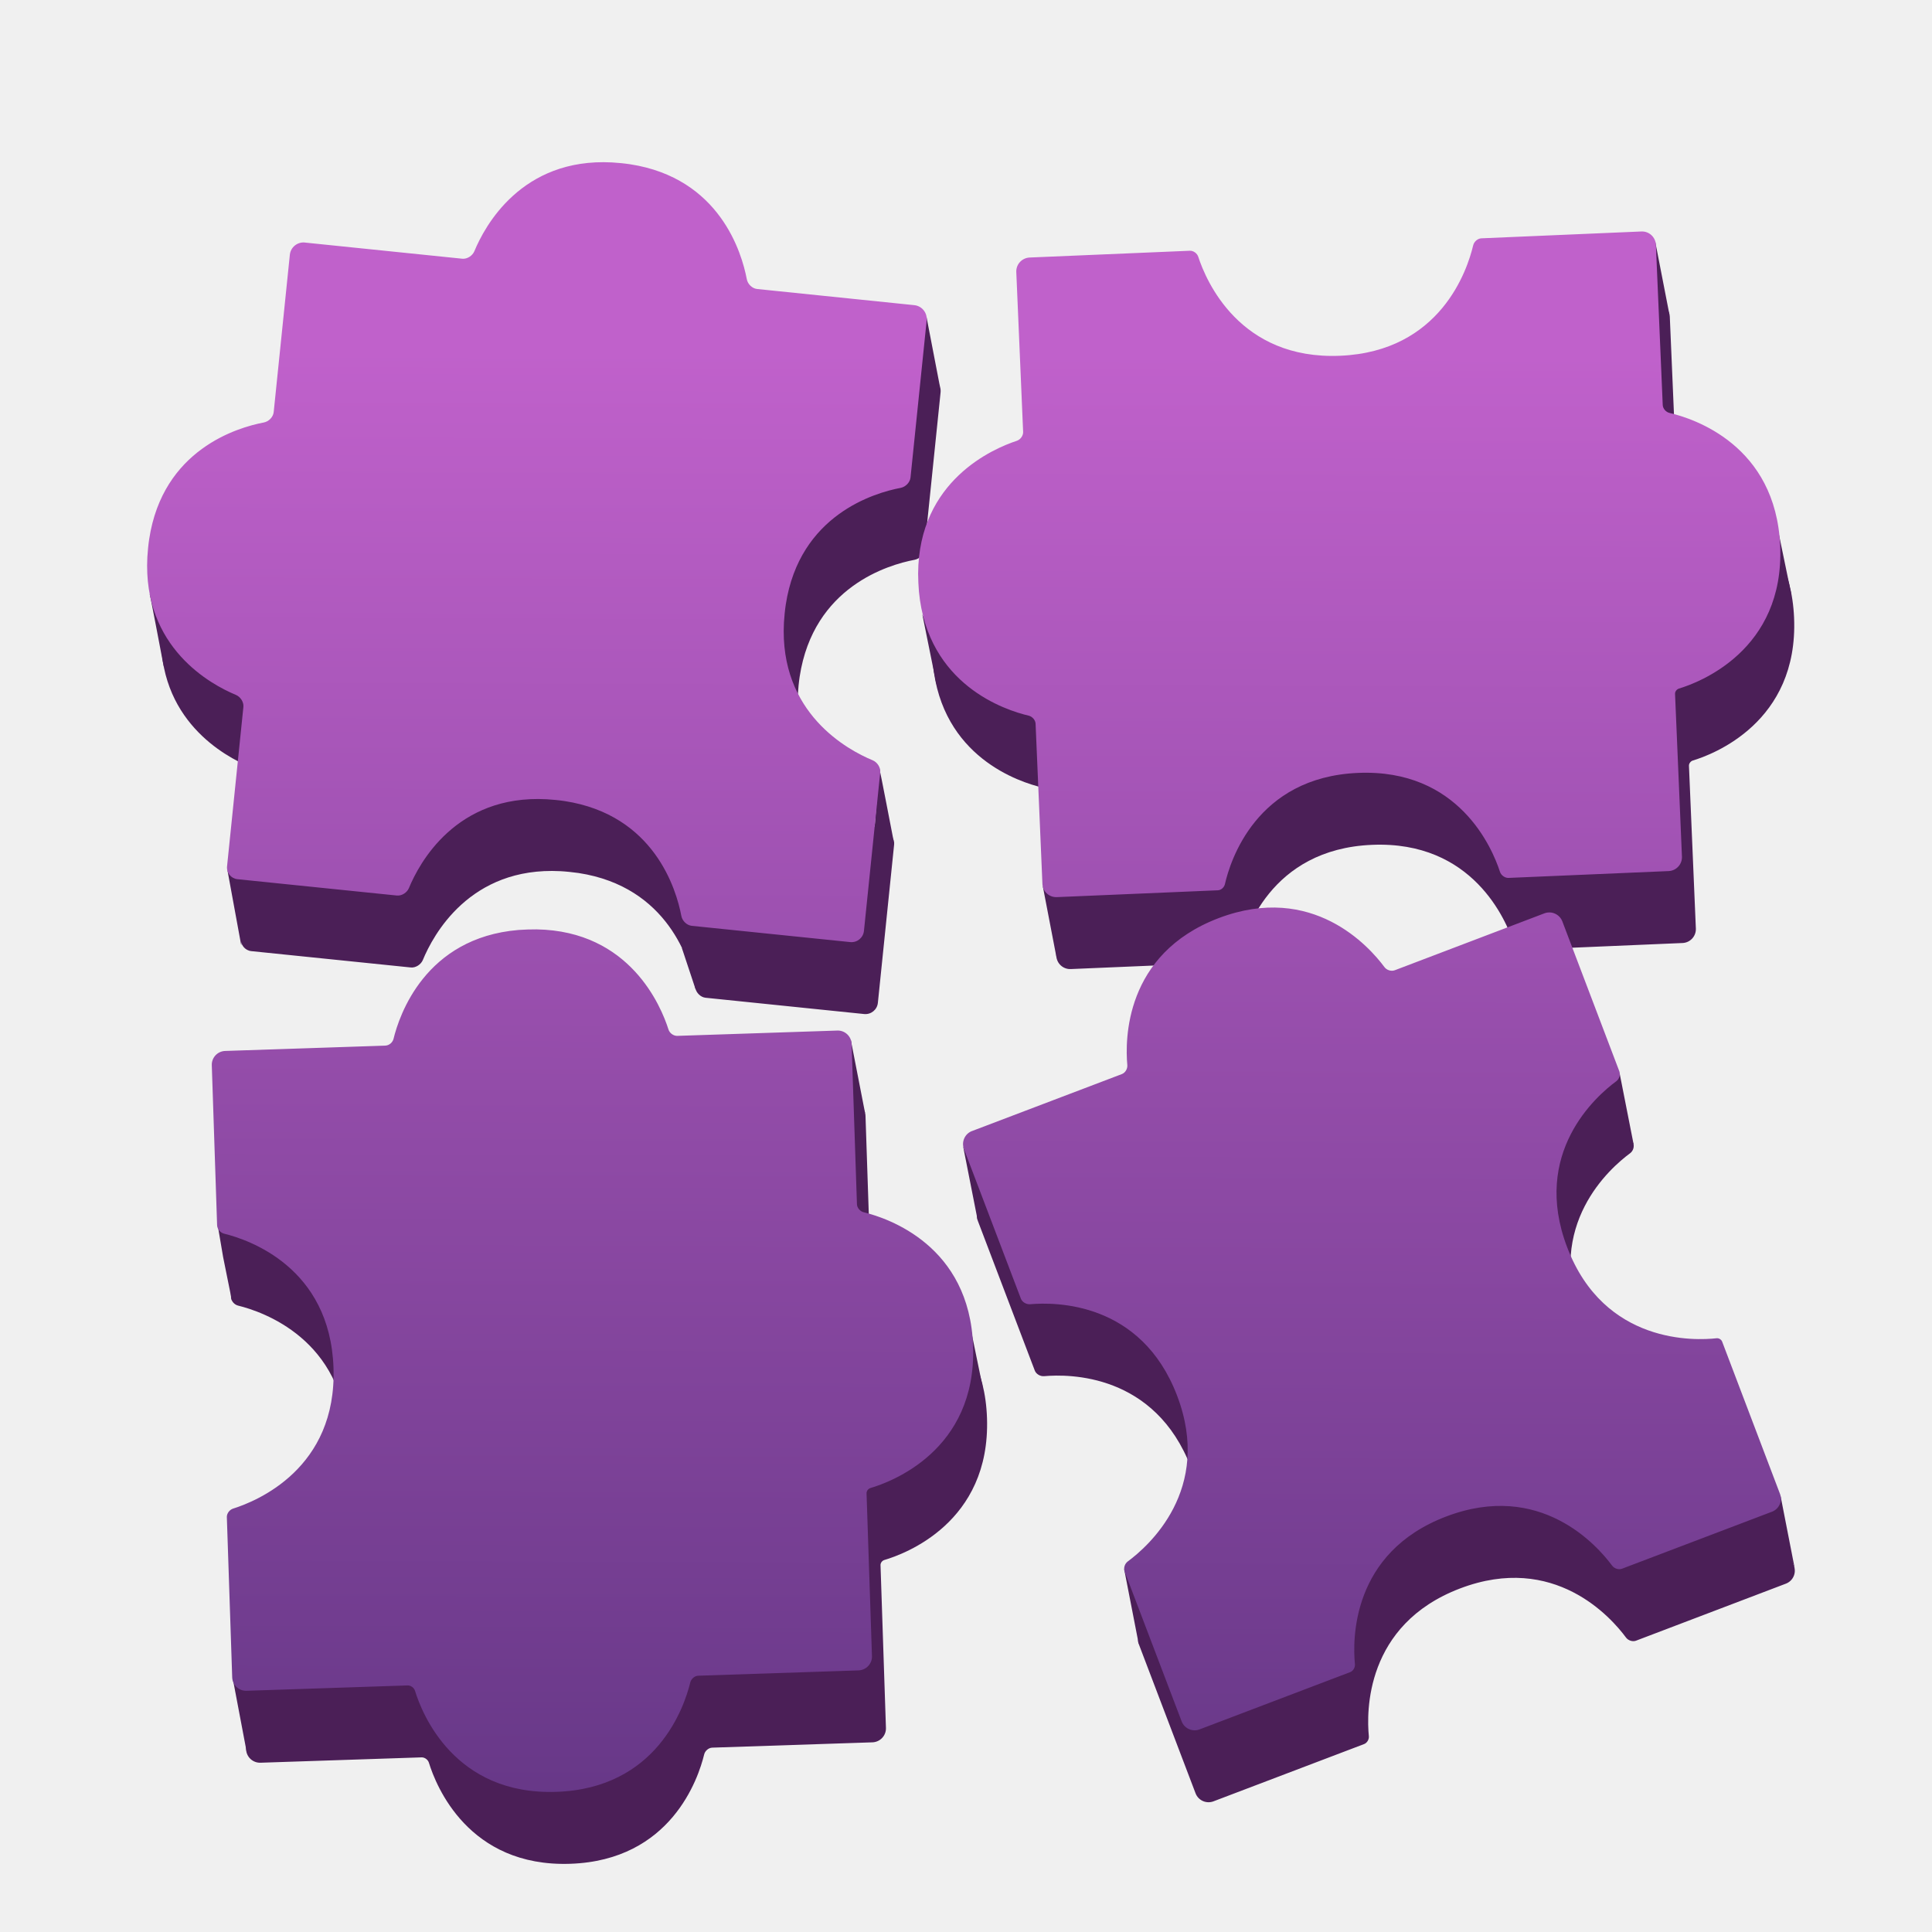
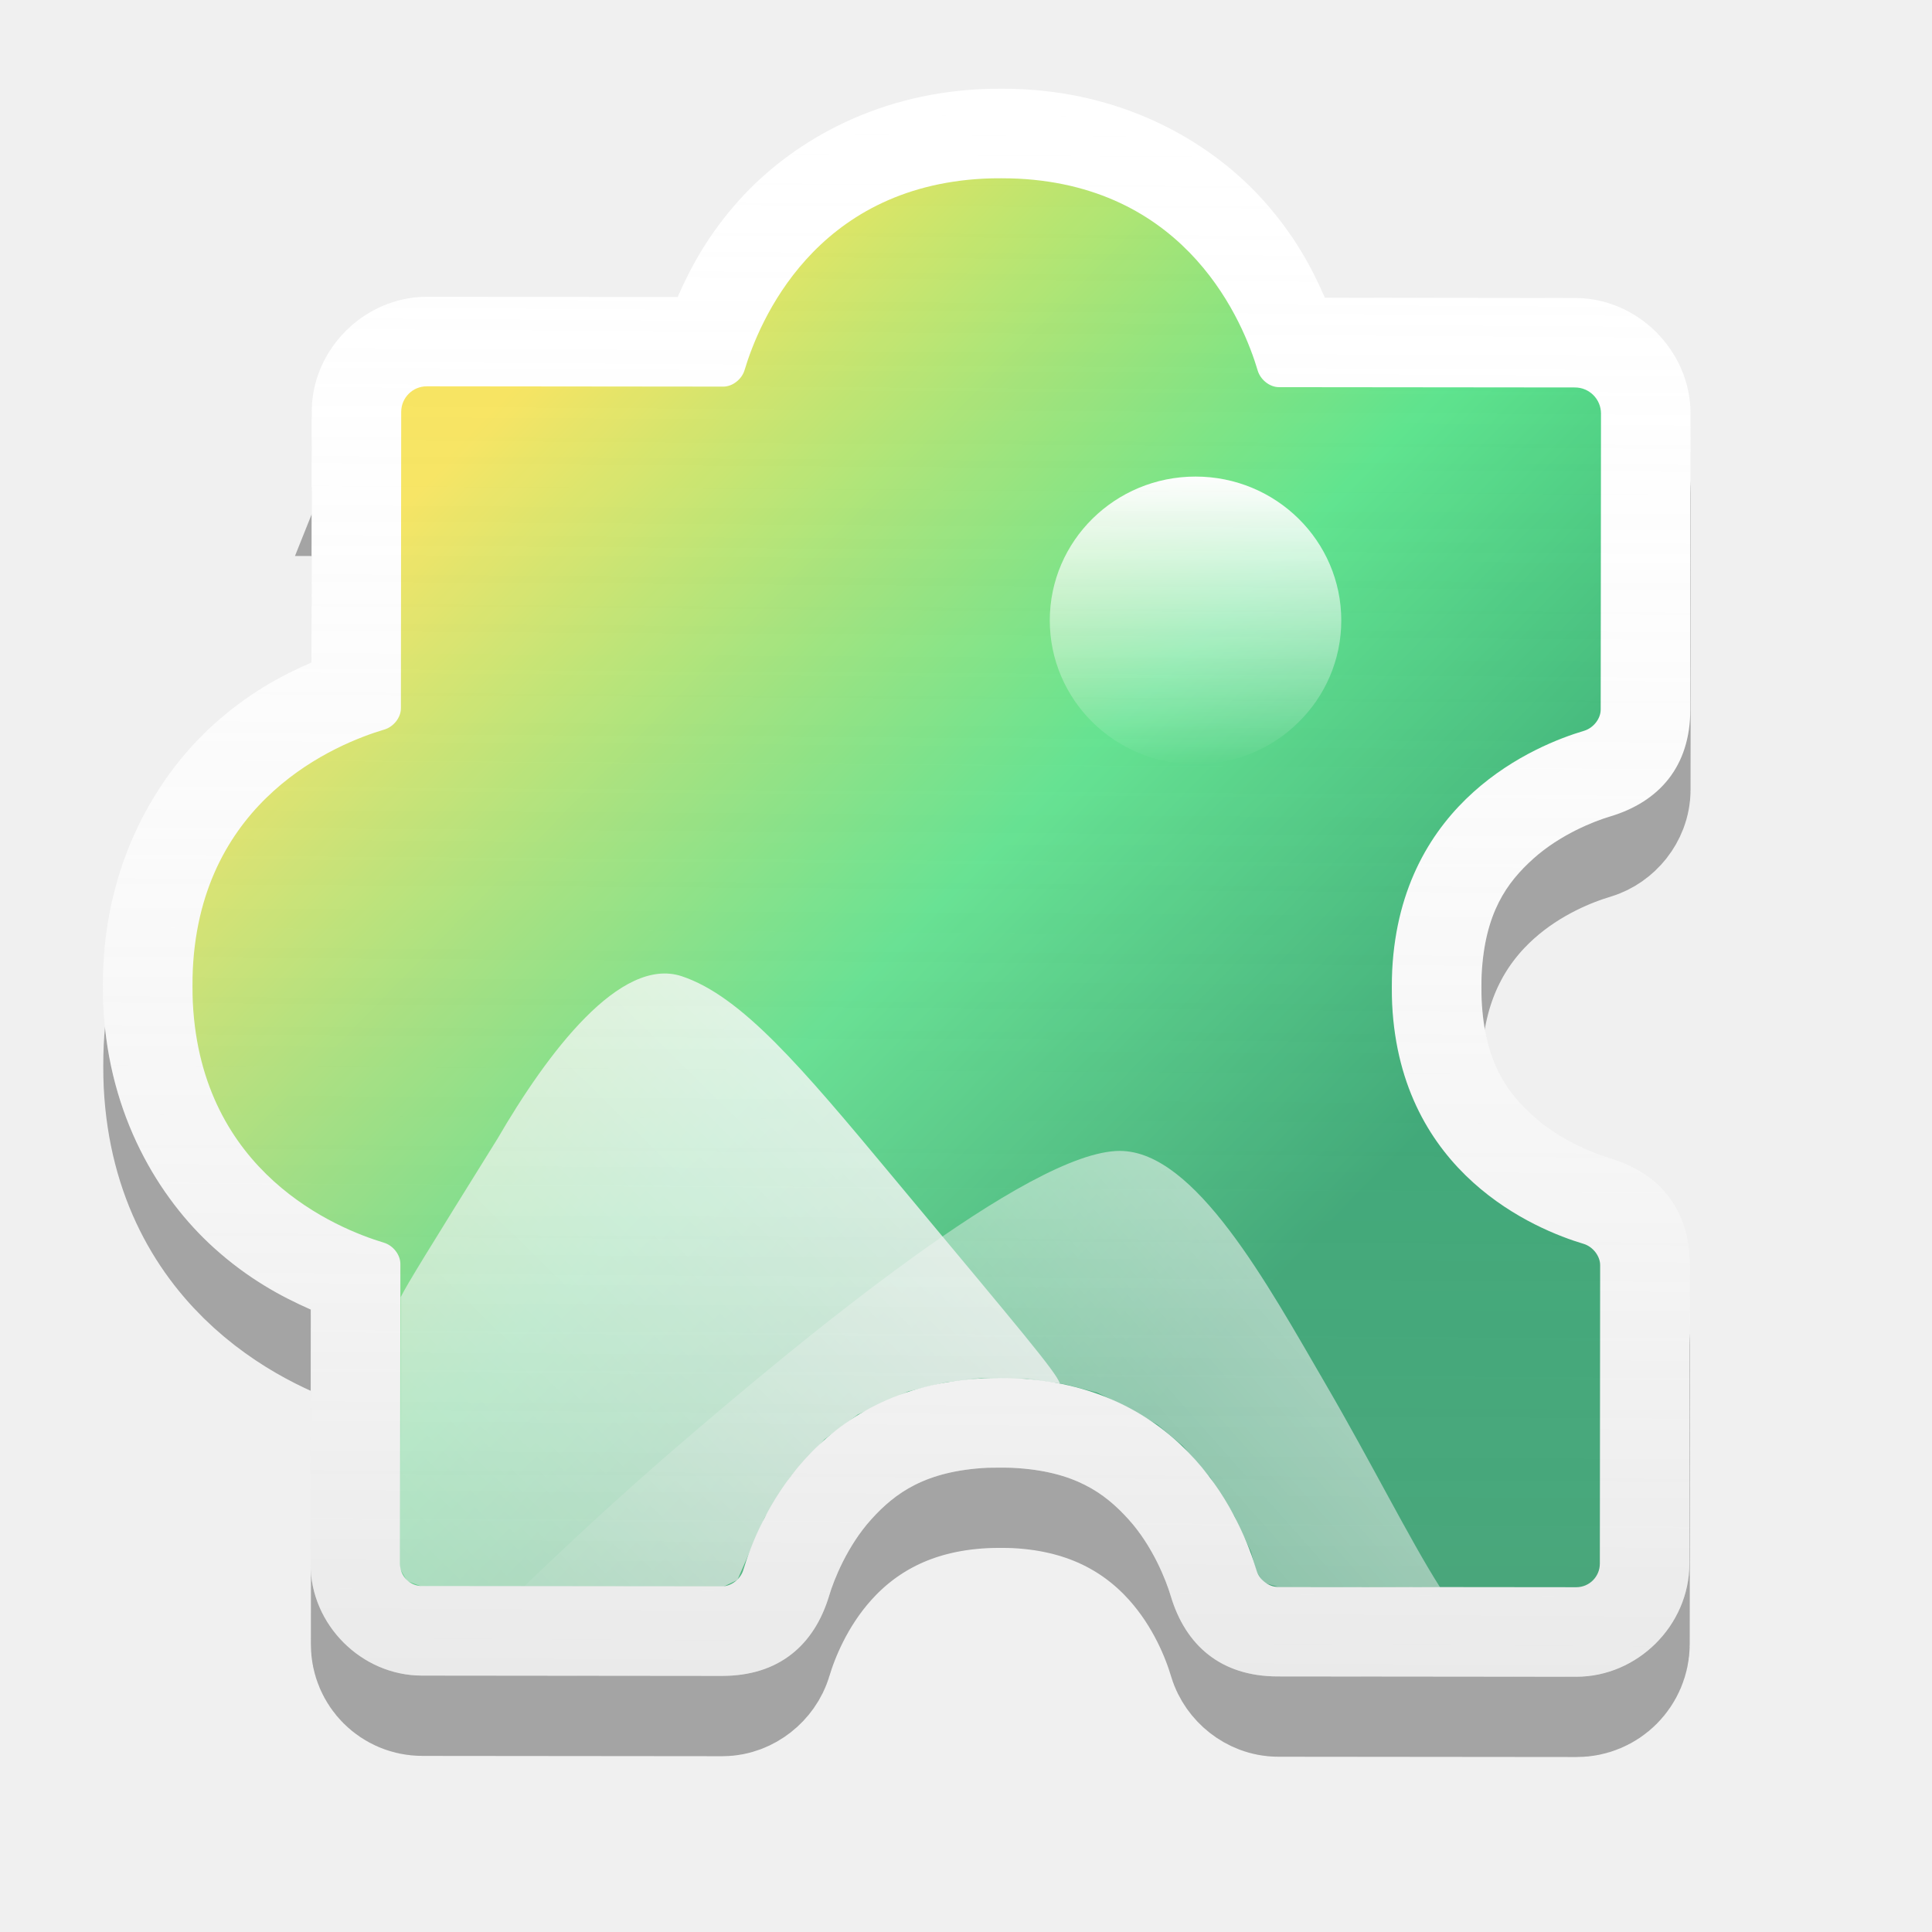
- <svg xmlns="http://www.w3.org/2000/svg" height="128px" viewBox="0 0 128 128" width="128px">
-   <linearGradient id="a" gradientTransform="matrix(0.430906 -0.163868 0.163868 0.430906 23.66552 -6.246448)" gradientUnits="userSpaceOnUse" x1="54.804" x2="-24.742" y1="89.387" y2="296.613">
-     <stop offset="0" stop-color="#c061cb" />
-     <stop offset="1" stop-color="#613583" />
+ <svg xmlns="http://www.w3.org/2000/svg" xmlns:xlink="http://www.w3.org/1999/xlink" height="128px" viewBox="0 0 128 128" width="128px">
+   <filter id="a" height="100%" width="100%" x="0%" y="0%">
+     <feColorMatrix color-interpolation-filters="sRGB" values="0 0 0 0 1 0 0 0 0 1 0 0 0 0 1 0 0 0 1 0" />
+   </filter>
+   <linearGradient id="b" gradientTransform="matrix(0.772337 -0.387259 0.387259 0.772337 30.5155 -16.6761)" gradientUnits="userSpaceOnUse" x1="6.102" x2="-23.147" y1="132.17" y2="47.332">
+     <stop offset="0" stop-color="#26a269" />
+     <stop offset="0.431" stop-color="#57e389" />
+     <stop offset="1" stop-color="#f8e45c" />
  </linearGradient>
+   <linearGradient id="c" gradientUnits="userSpaceOnUse">
+     <stop offset="0" stop-color="#ffffff" />
+     <stop offset="1" stop-color="#ffffff" stop-opacity="0" />
+   </linearGradient>
+   <linearGradient id="d" gradientTransform="matrix(0.804759 0.314948 -0.314948 0.804759 195.1755 -282.5731)" x1="56.579" x2="0.215" xlink:href="#c" y1="392.222" y2="502.902" />
+   <linearGradient id="e" x1="75.258" x2="-29.678" xlink:href="#c" y1="51.118" y2="157.878" />
+   <linearGradient id="f" x1="79.208" x2="79.208" xlink:href="#c" y1="31.451" y2="50.762" />
+   <mask id="g">
+     <g filter="url(#a)">
+       <rect fill-opacity="0.421" height="153.6" width="153.6" x="-12.8" y="-12.8" />
+     </g>
+   </mask>
+   <linearGradient id="h" gradientTransform="matrix(0.772337 -0.387259 0.387259 0.772337 38.51457 -0.675262)" gradientUnits="userSpaceOnUse" x1="25.248" x2="-36.465" y1="42.92" y2="164.039">
+     <stop offset="0" stop-color="#ffffff" stop-opacity="0" />
+     <stop offset="1" stop-color="#a5a5a5" stop-opacity="0.706" />
+   </linearGradient>
+   <clipPath id="i">
+     <rect height="152" width="192" />
+   </clipPath>
+   <path d="m -24.239 42.572 l 20.311 10.209 c 0.641 0.326 1.528 0.129 2.02 -0.398 c 2.622 -2.777 11.074 -10.162 23.019 -4.885 c 0.659 0.29 1.706 0.815 2.33 1.173 c 11.362 6.441 10.482 17.627 9.811 21.387 c -0.124 0.712 0.245 1.539 0.888 1.861 l 20.279 10.193 c 0.986 0.494 1.385 1.696 0.891 2.682 l -10.193 20.279 c -0.324 0.647 -1.152 1.016 -1.861 0.888 c -3.762 -0.667 -14.948 -1.547 -21.389 9.815 c -0.355 0.626 -0.881 1.667 -1.171 2.326 c -5.275 11.952 2.106 20.402 4.889 23.021 c 0.521 0.494 0.72 1.378 0.396 2.024 l -10.28 20.452 c -0.45 0.887 -1.532 1.25 -2.419 0.8 l -20.456 -10.282 c -0.643 -0.322 -1.016 -1.152 -0.89 -1.857 c 0.671 -3.76 1.554 -14.95 -9.809 -21.391 c -0.626 -0.355 -1.673 -0.879 -2.332 -1.169 c -11.946 -5.277 -20.402 2.106 -23.019 4.885 c -0.492 0.527 -1.378 0.72 -2.02 0.398 l -20.566 -10.337 c -0.829 -0.415 -1.163 -1.423 -0.748 -2.251 l 10.337 -20.566 c 0.324 -0.647 0.129 -1.528 -0.396 -2.024 c -2.769 -2.617 -10.111 -11.053 -4.857 -23.005 c 0.29 -0.659 0.813 -1.702 1.169 -2.332 c 6.42 -11.372 17.601 -10.49 21.363 -9.823 c 0.706 0.126 1.533 -0.243 1.857 -0.89 l 10.207 -20.307 c 0.49 -0.968 1.67 -1.363 2.64 -0.877 z m 0 0" fill="none" stroke="#a4a4a4" stroke-width="13.732" transform="matrix(0.772337 -0.387259 0.387259 0.772337 30.53515 -11.35281)" />
  <g fill-rule="evenodd">
-     <path d="m 69.137 21.832 l 10.609 -0.453 c 0.246 -0.012 0.492 0.172 0.566 0.406 c 0.508 1.559 2.727 6.836 9.402 6.551 c 6.656 -0.285 8.426 -5.695 8.809 -7.312 c 0.059 -0.246 0.297 -0.457 0.551 -0.469 l 10.594 -0.453 c 0.508 -0.02 0.938 0.375 0.961 0.883 l 0.453 10.609 c 0.008 0.246 0.215 0.477 0.453 0.531 c 1.598 0.375 7.043 2.133 7.328 8.809 c 0.293 6.934 -5.398 9.059 -6.711 9.453 c -0.145 0.047 -0.262 0.199 -0.254 0.352 l 0.457 10.777 c 0.023 0.508 -0.371 0.938 -0.879 0.961 l -10.613 0.453 c -0.242 0.008 -0.492 -0.176 -0.566 -0.41 c -0.508 -1.555 -2.723 -6.832 -9.402 -6.547 c -6.75 0.285 -8.477 5.852 -8.82 7.375 c -0.051 0.211 -0.254 0.395 -0.469 0.402 l -10.664 0.453 c -0.508 0.023 -0.938 -0.371 -0.957 -0.879 l -0.453 -10.613 c -0.012 -0.242 -0.215 -0.473 -0.457 -0.531 c -1.543 -0.359 -6.684 -2.027 -7.27 -8.211 c -0.031 -0.328 -0.055 -0.867 -0.055 -1.199 c 0.035 -6.191 5.004 -8.293 6.531 -8.797 c 0.242 -0.078 0.434 -0.332 0.426 -0.59 l -0.453 -10.594 c -0.023 -0.508 0.375 -0.938 0.883 -0.957 z m -48.016 -0.996 l 10.422 1.07 c 0.332 0.035 0.68 -0.195 0.809 -0.5 c 0.672 -1.629 3.105 -6.195 9.117 -5.879 c 0.332 0.016 0.867 0.074 1.195 0.121 c 5.953 0.914 7.406 5.883 7.734 7.609 c 0.059 0.328 0.355 0.625 0.688 0.656 l 10.406 1.07 c 0.508 0.051 0.875 0.504 0.824 1.012 l -1.07 10.406 c -0.035 0.332 -0.328 0.629 -0.656 0.688 c -1.73 0.328 -6.695 1.781 -7.609 7.734 c -0.051 0.328 -0.105 0.863 -0.121 1.195 c -0.316 6.012 4.25 8.445 5.875 9.117 c 0.309 0.129 0.539 0.477 0.504 0.809 l -1.078 10.5 c -0.047 0.453 -0.453 0.785 -0.91 0.738 l -10.5 -1.078 c -0.332 -0.031 -0.625 -0.328 -0.688 -0.656 c -0.328 -1.73 -1.781 -6.695 -7.734 -7.609 c -0.328 -0.047 -0.863 -0.105 -1.195 -0.121 c -6.012 -0.316 -8.445 4.25 -9.117 5.879 c -0.125 0.305 -0.477 0.535 -0.805 0.5 l -10.559 -1.082 c -0.422 -0.043 -0.734 -0.426 -0.688 -0.848 l 1.082 -10.559 c 0.035 -0.328 -0.195 -0.68 -0.5 -0.805 c -1.625 -0.676 -6.168 -3.105 -5.863 -9.117 c 0.016 -0.332 0.07 -0.867 0.121 -1.195 c 0.902 -5.953 5.863 -7.406 7.594 -7.734 c 0.328 -0.062 0.621 -0.355 0.656 -0.688 l 1.07 -10.426 c 0.051 -0.496 0.496 -0.859 0.996 -0.809 z m 44.203 58.863 l 9.926 -3.773 c 0.23 -0.09 0.383 -0.355 0.359 -0.602 c -0.148 -1.629 -0.195 -7.352 6.051 -9.73 c 6.23 -2.367 9.992 1.906 10.98 3.238 c 0.152 0.207 0.453 0.309 0.691 0.215 l 9.91 -3.766 c 0.477 -0.184 1.012 0.055 1.191 0.531 l 3.773 9.926 c 0.09 0.23 -0.008 0.523 -0.207 0.668 c -1.32 0.973 -5.629 4.742 -3.25 10.988 c 2.465 6.484 8.535 6.188 9.898 6.035 c 0.148 -0.02 0.316 0.078 0.371 0.219 l 3.832 10.086 c 0.184 0.477 -0.055 1.008 -0.531 1.188 l -9.926 3.777 c -0.23 0.086 -0.523 -0.012 -0.668 -0.211 c -0.973 -1.316 -4.742 -5.625 -10.988 -3.25 c -6.316 2.402 -6.199 8.227 -6.047 9.785 c 0.023 0.215 -0.113 0.449 -0.316 0.527 l -9.977 3.793 c -0.477 0.18 -1.008 -0.059 -1.188 -0.535 l -3.777 -9.926 c -0.086 -0.23 0.012 -0.523 0.211 -0.668 c 1.32 -0.973 5.652 -4.746 3.262 -10.992 c -2.379 -6.223 -8.074 -6.195 -9.727 -6.047 c -0.254 0.023 -0.531 -0.137 -0.621 -0.375 l -3.77 -9.91 c -0.18 -0.477 0.059 -1.012 0.535 -1.191 z m -49.477 -5.305 l 10.613 -0.355 c 0.246 -0.008 0.477 -0.211 0.535 -0.449 c 0.375 -1.543 2.086 -6.691 8.277 -7.207 c 0.332 -0.031 0.871 -0.047 1.203 -0.043 c 6.188 0.105 8.246 5.094 8.734 6.629 c 0.074 0.242 0.332 0.438 0.586 0.426 l 10.598 -0.352 c 0.508 -0.016 0.934 0.383 0.949 0.891 l 0.355 10.613 c 0.008 0.246 0.211 0.477 0.449 0.535 c 1.594 0.387 7.023 2.199 7.246 8.879 c 0.23 6.934 -5.484 9.004 -6.797 9.391 c -0.148 0.043 -0.266 0.195 -0.258 0.348 l 0.359 10.781 c 0.016 0.508 -0.383 0.934 -0.895 0.953 l -10.613 0.352 c -0.242 0.008 -0.477 0.211 -0.535 0.449 c -0.387 1.594 -2.195 7.023 -8.879 7.246 c -6.754 0.227 -8.895 -5.191 -9.355 -6.688 c -0.062 -0.207 -0.277 -0.371 -0.496 -0.363 l -10.664 0.355 c -0.512 0.016 -0.938 -0.383 -0.953 -0.891 l -0.355 -10.617 c -0.008 -0.242 0.18 -0.488 0.414 -0.562 c 1.566 -0.492 6.887 -2.66 6.652 -9.34 c -0.234 -6.66 -5.633 -8.48 -7.242 -8.875 c -0.25 -0.062 -0.461 -0.301 -0.469 -0.555 l -0.352 -10.598 c -0.02 -0.512 0.379 -0.938 0.891 -0.953 z m 0 0" fill="#4b1f57" />
-     <path d="m 63.809 75.949 l 0.965 4.898 l 0.824 -0.617 z m 10.668 28.004 l 0.961 4.941 l 0.785 -0.789 z m -59.695 -20.672 l 0.578 2.867 s 0.273 -5.008 0.215 -5.016 c -0.055 -0.008 -1.152 0.039 -1.152 0.039 z m 0.656 28.016 l 0.922 4.867 l 0.145 -4.48 z m 48.895 -23.16 l 0.77 3.746 l -1.863 -2.824 z m -7.961 -19.227 l 0.941 4.828 l -0.93 -0.68 z m 61.602 30.234 l 0.926 4.738 l -1.652 -3.867 z m -10.668 -28.031 l 0.938 4.766 l -2.043 -3.918 z m -46.199 -30.406 l 0.938 4.641 l 0.5 -1.68 z m 7.984 18.023 l 0.922 4.797 l 0.184 -4.543 z m 48.648 -23.902 l 0.934 4.516 l -2.016 -3.207 z m -8.078 -18.832 l 0.941 4.836 l -1.051 -0.699 z m -99.746 23.355 c 0.027 0.023 0.934 4.82 0.934 4.82 l 0.078 -3.332 z m 5.156 18.316 l 0.91 4.961 l 0.523 -4.617 z m 30.105 5.141 l 0.918 2.766 l 0.059 -2.43 z m 13.082 -11.914 c 0.035 0.078 0.926 4.711 0.926 4.711 l -1.242 -0.758 z m 3.125 -29.902 l 0.891 4.625 l -1.762 -0.789 z m 0 0" fill="#4b1f57" />
-     <path d="m 68.215 17.062 l 10.609 -0.449 c 0.246 -0.012 0.492 0.172 0.566 0.406 c 0.508 1.559 2.727 6.836 9.402 6.551 c 6.656 -0.285 8.426 -5.695 8.809 -7.312 c 0.059 -0.246 0.297 -0.461 0.551 -0.469 l 10.594 -0.453 c 0.508 -0.023 0.938 0.371 0.961 0.883 l 0.453 10.609 c 0.008 0.246 0.215 0.477 0.453 0.531 c 1.598 0.371 7.043 2.133 7.328 8.809 c 0.293 6.934 -5.398 9.059 -6.711 9.453 c -0.145 0.047 -0.262 0.199 -0.254 0.352 l 0.457 10.777 c 0.023 0.508 -0.371 0.938 -0.879 0.961 l -10.613 0.453 c -0.242 0.008 -0.492 -0.176 -0.566 -0.41 c -0.508 -1.559 -2.723 -6.832 -9.402 -6.547 c -6.754 0.285 -8.477 5.852 -8.82 7.375 c -0.051 0.211 -0.254 0.395 -0.469 0.402 l -10.664 0.453 c -0.508 0.023 -0.938 -0.371 -0.957 -0.879 l -0.453 -10.613 c -0.012 -0.242 -0.219 -0.473 -0.457 -0.531 c -1.543 -0.359 -6.684 -2.027 -7.27 -8.211 c -0.031 -0.328 -0.055 -0.867 -0.055 -1.199 c 0.035 -6.191 5.004 -8.293 6.531 -8.797 c 0.242 -0.078 0.434 -0.336 0.426 -0.59 l -0.453 -10.594 c -0.023 -0.508 0.375 -0.938 0.883 -0.961 z m -48.016 -0.992 l 10.422 1.07 c 0.332 0.035 0.68 -0.195 0.809 -0.5 c 0.672 -1.629 3.105 -6.195 9.117 -5.879 c 0.332 0.016 0.867 0.07 1.195 0.121 c 5.953 0.914 7.406 5.879 7.734 7.609 c 0.059 0.328 0.355 0.625 0.688 0.656 l 10.406 1.07 c 0.508 0.051 0.875 0.504 0.824 1.012 l -1.07 10.406 c -0.035 0.332 -0.328 0.625 -0.656 0.688 c -1.73 0.328 -6.695 1.781 -7.609 7.734 c -0.051 0.328 -0.105 0.863 -0.121 1.195 c -0.316 6.012 4.25 8.445 5.875 9.117 c 0.309 0.129 0.539 0.477 0.504 0.809 l -1.078 10.496 c -0.047 0.457 -0.453 0.789 -0.91 0.742 l -10.5 -1.078 c -0.332 -0.035 -0.625 -0.328 -0.688 -0.656 c -0.328 -1.73 -1.781 -6.695 -7.734 -7.609 c -0.328 -0.051 -0.863 -0.105 -1.195 -0.121 c -6.012 -0.316 -8.445 4.25 -9.117 5.879 c -0.125 0.305 -0.477 0.535 -0.805 0.5 l -10.559 -1.082 c -0.422 -0.043 -0.734 -0.426 -0.688 -0.852 l 1.082 -10.555 c 0.035 -0.328 -0.195 -0.68 -0.5 -0.805 c -1.625 -0.676 -6.172 -3.105 -5.863 -9.117 c 0.016 -0.332 0.07 -0.867 0.121 -1.195 c 0.902 -5.953 5.863 -7.406 7.594 -7.734 c 0.328 -0.062 0.621 -0.359 0.656 -0.688 l 1.07 -10.426 c 0.051 -0.496 0.496 -0.859 0.996 -0.809 z m 44.203 58.863 l 9.926 -3.773 c 0.23 -0.09 0.383 -0.355 0.359 -0.602 c -0.148 -1.629 -0.195 -7.355 6.051 -9.73 c 6.23 -2.367 9.992 1.906 10.98 3.238 c 0.148 0.207 0.453 0.305 0.691 0.215 l 9.91 -3.77 c 0.477 -0.18 1.008 0.059 1.191 0.535 l 3.773 9.926 c 0.09 0.23 -0.008 0.523 -0.207 0.668 c -1.32 0.973 -5.629 4.742 -3.25 10.988 c 2.465 6.484 8.535 6.188 9.898 6.035 c 0.148 -0.02 0.316 0.078 0.371 0.219 l 3.832 10.086 c 0.184 0.473 -0.055 1.008 -0.531 1.188 l -9.926 3.773 c -0.23 0.09 -0.523 -0.008 -0.668 -0.207 c -0.973 -1.316 -4.742 -5.625 -10.988 -3.25 c -6.316 2.402 -6.199 8.227 -6.047 9.781 c 0.02 0.219 -0.113 0.453 -0.316 0.531 l -9.977 3.793 c -0.477 0.18 -1.008 -0.059 -1.188 -0.535 l -3.777 -9.926 c -0.086 -0.23 0.012 -0.523 0.211 -0.668 c 1.32 -0.973 5.652 -4.746 3.262 -10.992 c -2.379 -6.223 -8.074 -6.195 -9.727 -6.047 c -0.254 0.023 -0.531 -0.137 -0.621 -0.375 l -3.77 -9.91 c -0.18 -0.477 0.059 -1.012 0.535 -1.191 z m -49.477 -5.305 l 10.613 -0.355 c 0.246 -0.008 0.477 -0.211 0.535 -0.449 c 0.375 -1.543 2.086 -6.691 8.277 -7.211 c 0.332 -0.027 0.871 -0.043 1.203 -0.039 c 6.188 0.105 8.246 5.094 8.734 6.629 c 0.074 0.242 0.332 0.434 0.586 0.426 l 10.598 -0.352 c 0.508 -0.02 0.934 0.383 0.949 0.891 l 0.355 10.613 c 0.008 0.246 0.211 0.477 0.449 0.535 c 1.594 0.387 7.023 2.195 7.246 8.879 c 0.23 6.934 -5.484 9.004 -6.801 9.391 c -0.145 0.043 -0.262 0.195 -0.258 0.348 l 0.359 10.781 c 0.02 0.508 -0.379 0.934 -0.891 0.953 l -10.613 0.352 c -0.246 0.008 -0.477 0.211 -0.535 0.449 c -0.387 1.594 -2.195 7.023 -8.879 7.246 c -6.754 0.223 -8.895 -5.191 -9.355 -6.688 c -0.062 -0.207 -0.277 -0.371 -0.496 -0.363 l -10.664 0.355 c -0.512 0.016 -0.938 -0.383 -0.953 -0.891 l -0.355 -10.617 c -0.008 -0.242 0.18 -0.488 0.414 -0.562 c 1.566 -0.492 6.887 -2.66 6.652 -9.34 c -0.234 -6.66 -5.633 -8.48 -7.246 -8.875 c -0.246 -0.062 -0.457 -0.301 -0.465 -0.555 l -0.352 -10.598 c -0.02 -0.512 0.379 -0.938 0.891 -0.953 z m 0 0" fill="url(#a)" />
+     <path d="m 28.301 30.914 l 19.641 0.02 c 0.621 0.004 1.23 -0.492 1.406 -1.09 c 0.949 -3.16 4.617 -12.137 15.887 -12.688 c 0.621 -0.031 1.633 -0.031 2.254 0.004 c 11.27 0.574 14.922 9.555 15.859 12.719 c 0.18 0.598 0.785 1.094 1.406 1.094 l 19.609 0.02 c 0.953 0 1.727 0.773 1.727 1.727 l -0.02 19.609 c 0 0.625 -0.496 1.23 -1.094 1.406 c -3.164 0.941 -12.145 4.594 -12.719 15.863 c -0.031 0.621 -0.035 1.629 -0.004 2.25 c 0.555 11.273 9.527 14.941 12.691 15.887 c 0.594 0.18 1.09 0.785 1.09 1.41 l -0.02 19.777 c -0.004 0.859 -0.699 1.559 -1.559 1.555 l -19.781 -0.02 c -0.621 0 -1.23 -0.496 -1.406 -1.09 c -0.938 -3.164 -4.59 -12.148 -15.859 -12.723 c -0.621 -0.031 -1.633 -0.031 -2.254 0 c -11.27 0.551 -14.941 9.527 -15.887 12.688 c -0.176 0.598 -0.785 1.09 -1.406 1.09 l -19.887 -0.02 c -0.801 0 -1.449 -0.648 -1.449 -1.449 l 0.02 -19.887 c 0 -0.625 -0.492 -1.23 -1.09 -1.41 c -3.152 -0.949 -12.09 -4.621 -12.66 -15.887 c -0.031 -0.621 -0.031 -1.629 0 -2.254 c 0.555 -11.27 9.531 -14.918 12.695 -15.859 c 0.594 -0.176 1.09 -0.781 1.09 -1.406 l 0.02 -19.637 c 0.004 -0.938 0.762 -1.699 1.699 -1.699 z m 0 0" fill="#a4a4a4" />
+     <path d="m 25.348 20.27 c -2.73 1.172 -4.695 3.906 -4.695 7.012 l -0.02 16.609 c -1.965 0.855 -4.16 2.023 -6.457 4.09 c -3.66 3.297 -6.973 8.75 -7.324 15.922 c -0.047 0.941 -0.047 1.902 0 2.844 c 0.363 7.164 3.66 12.609 7.305 15.91 c 2.289 2.07 4.477 3.242 6.434 4.105 l -0.016 16.859 c -0.004 4.008 3.367 7.387 7.375 7.391 l 19.887 0.02 c 3.77 0.004 6.117 -2.047 7.098 -5.32 c 0.309 -1.043 1.199 -3.289 2.789 -5.051 c 1.59 -1.762 3.605 -3.215 7.703 -3.418 c 0.305 -0.012 1.359 -0.012 1.66 0.004 c 4.098 0.207 6.109 1.668 7.695 3.43 c 1.59 1.766 2.473 4.016 2.781 5.055 c 0.977 3.277 3.32 5.332 7.09 5.336 l 19.777 0.02 c 4.066 0.004 7.492 -3.414 7.496 -7.48 l 0.02 -19.781 c 0.004 -3.766 -2.047 -6.117 -5.32 -7.098 c -1.039 -0.309 -3.289 -1.199 -5.051 -2.789 s -3.215 -3.605 -3.414 -7.703 c -0.016 -0.301 -0.016 -1.359 0 -1.66 c 0.211 -4.098 1.668 -6.109 3.434 -7.695 c 1.766 -1.586 4.012 -2.473 5.055 -2.781 c 3.277 -0.973 5.332 -3.32 5.336 -7.086 l 0.016 -19.609 c 0.004 -4.16 -3.492 -7.66 -7.648 -7.664 l -16.578 -0.02 c -0.855 -1.965 -2.023 -4.16 -4.09 -6.461 c -3.293 -3.66 -8.742 -6.98 -15.914 -7.348 c -0.941 -0.047 -1.902 -0.047 -2.844 -0.004 c -7.176 0.352 -12.629 3.664 -15.93 7.32 c -2.07 2.293 -3.242 4.488 -4.102 6.449 l -16.605 -0.016 c -1.039 0 -2.031 0.219 -2.941 0.609 z m 7.164 11.258 l 15.402 0.016 c 3.77 0.004 6.117 -2.047 7.098 -5.32 c 0.312 -1.039 1.203 -3.289 2.793 -5.047 c 1.59 -1.762 3.602 -3.219 7.699 -3.418 c 0.301 -0.016 1.363 -0.016 1.664 0 c 4.098 0.211 6.105 1.668 7.691 3.434 s 2.473 4.016 2.781 5.055 c 0.977 3.277 3.32 5.332 7.086 5.332 l 15.406 0.016 l -0.012 12.375 c -1.965 0.855 -4.16 2.023 -6.461 4.09 c -3.66 3.293 -6.98 8.742 -7.348 15.914 c -0.047 0.941 -0.047 1.902 0 2.844 c 0.352 7.172 3.66 12.629 7.316 15.926 c 2.293 2.074 4.488 3.246 6.449 4.105 l -0.012 12.371 l -12.371 -0.012 c -0.855 -1.965 -2.023 -4.164 -4.09 -6.461 c -3.293 -3.66 -8.742 -6.984 -15.914 -7.348 c -0.941 -0.051 -1.902 -0.051 -2.848 -0.004 c -7.172 0.352 -12.629 3.664 -15.926 7.316 c -2.07 2.297 -3.242 4.492 -4.102 6.453 l -12.371 -0.012 l 0.012 -15.406 c 0.004 -3.766 -2.039 -6.109 -5.312 -7.094 c -1.035 -0.312 -3.27 -1.199 -5.023 -2.789 c -1.758 -1.59 -3.211 -3.613 -3.418 -7.715 c -0.016 -0.305 -0.02 -1.363 -0.004 -1.664 c 0.203 -4.094 1.656 -6.102 3.414 -7.684 c 1.762 -1.586 4.008 -2.473 5.047 -2.781 c 3.277 -0.973 5.332 -3.32 5.336 -7.086 z m 0 0" fill="#ffffff" />
+     <path d="m 28.281 25.594 l 19.641 0.02 c 0.621 0 1.23 -0.496 1.406 -1.09 c 0.949 -3.164 4.617 -12.137 15.887 -12.691 c 0.621 -0.031 1.633 -0.027 2.254 0.004 c 11.27 0.574 14.922 9.559 15.859 12.719 c 0.18 0.598 0.785 1.094 1.406 1.094 l 19.609 0.02 c 0.953 0 1.727 0.773 1.727 1.73 l -0.02 19.609 c 0 0.621 -0.496 1.227 -1.094 1.406 c -3.164 0.938 -12.145 4.59 -12.719 15.859 c -0.031 0.621 -0.035 1.633 -0.004 2.254 c 0.555 11.27 9.527 14.938 12.691 15.883 c 0.594 0.18 1.09 0.789 1.09 1.41 l -0.02 19.777 c -0.004 0.863 -0.699 1.559 -1.559 1.559 l -19.781 -0.02 c -0.621 -0.004 -1.23 -0.496 -1.406 -1.094 c -0.938 -3.164 -4.59 -12.145 -15.859 -12.723 c -0.621 -0.031 -1.633 -0.031 -2.254 0 c -11.27 0.551 -14.941 9.527 -15.887 12.688 c -0.176 0.598 -0.785 1.09 -1.406 1.09 l -19.887 -0.02 c -0.801 0 -1.449 -0.648 -1.449 -1.449 l 0.02 -19.887 c 0 -0.625 -0.492 -1.23 -1.09 -1.41 c -3.152 -0.949 -12.09 -4.617 -12.66 -15.887 c -0.031 -0.621 -0.031 -1.629 0 -2.25 c 0.551 -11.27 9.531 -14.922 12.695 -15.863 c 0.594 -0.176 1.09 -0.781 1.09 -1.406 l 0.02 -19.637 c 0 -0.938 0.762 -1.699 1.699 -1.695 z m 0 0" fill="url(#b)" />
+   </g>
+   <path d="m 74.211 76.25 c -6.004 -0.027 -21.203 12.559 -29.602 19.809 c -3.66 3.16 -7.121 6.383 -9.914 9.074 h 13.203 l 0.957 -0.461 l 1.031 -2.367 l 0.766 -1.758 l 1.754 -2.746 l 2.215 -2.445 l 2.215 -1.645 l 3.25 -1.527 l 2.559 -0.609 l 2.137 -0.305 l 3.324 0.035 l 2.52 0.422 l 2.062 0.535 l 2.254 1.105 l 1.754 1.031 l 1.645 1.375 l 1.832 2.102 l 1.605 2.559 l 1.105 2.367 l 0.348 1.301 l 0.496 0.762 l 0.953 0.27 h 3.867 l 6.859 0.027 c -2.043 -3.219 -4.504 -8.176 -7.559 -13.426 c -3.883 -6.676 -8.66 -15.461 -13.637 -15.484 z m 0 0" fill="url(#d)" />
+   <path d="m 32.934 75.484 c -4.664 7.5 -5.898 9.496 -6.387 10.453 v 0.004 l -0.035 18.008 l 0.461 0.801 l 1.031 0.383 h 19.895 l 0.957 -0.461 l 1.031 -2.367 l 0.766 -1.758 l 1.754 -2.746 l 2.215 -2.445 l 2.215 -1.645 l 3.352 -1.527 l 2.426 -0.594 l 2.398 -0.277 l 2.977 0.047 l 2.23 0.297 c -0.266 -0.781 -2.605 -3.527 -11.117 -13.746 c -6.012 -7.223 -9.969 -11.906 -13.926 -13.23 c -4.07 -1.359 -8.906 5.055 -12.242 10.805 z m 0 0" fill="url(#e)" />
+   <path d="m 88.863 41.105 c 0 5.266 -4.324 9.535 -9.656 9.535 s -9.656 -4.27 -9.656 -9.535 s 4.324 -9.531 9.656 -9.531 s 9.656 4.266 9.656 9.531 z m 0 0" fill="url(#f)" />
+   <g mask="url(#g)">
+     <g clip-path="url(#i)" transform="matrix(1 0 0 1 -8 -16)">
+       <path d="m 72.922 21.906 c -7.172 0.352 -12.625 3.664 -15.926 7.32 c -2.07 2.293 -3.242 4.488 -4.102 6.449 l -16.609 -0.016 c -1.035 0 -2.027 0.219 -2.938 0.609 c -2.73 1.172 -4.695 3.906 -4.699 7.012 l -0.016 16.609 c -1.965 0.855 -4.16 2.027 -6.457 4.094 c -3.66 3.293 -6.973 8.746 -7.324 15.918 c -0.047 0.945 -0.047 1.906 0 2.844 c 0.363 7.164 3.66 12.613 7.305 15.91 c 2.289 2.07 4.477 3.246 6.434 4.105 l -0.016 16.863 c -0.004 4.004 3.367 7.383 7.375 7.387 l 19.887 0.02 c 3.77 0.004 6.117 -2.047 7.098 -5.32 c 0.309 -1.039 1.199 -3.289 2.789 -5.051 c 1.59 -1.762 3.605 -3.215 7.703 -3.414 c 0.301 -0.016 1.359 -0.016 1.66 0 c 4.098 0.211 6.109 1.668 7.695 3.434 c 1.586 1.762 2.473 4.012 2.781 5.051 c 0.973 3.277 3.32 5.332 7.09 5.336 l 19.777 0.02 c 4.062 0.004 7.492 -3.414 7.496 -7.48 l 0.02 -19.781 c 0.004 -3.766 -2.047 -6.113 -5.32 -7.094 c -1.043 -0.312 -3.289 -1.203 -5.051 -2.793 s -3.215 -3.605 -3.414 -7.703 c -0.016 -0.301 -0.016 -1.359 0 -1.66 c 0.211 -4.098 1.668 -6.109 3.434 -7.695 c 1.762 -1.586 4.012 -2.473 5.055 -2.781 c 3.277 -0.973 5.328 -3.316 5.332 -7.086 l 0.02 -19.605 c 0.004 -4.16 -3.492 -7.664 -7.652 -7.668 l -16.574 -0.02 c -0.855 -1.965 -2.023 -4.16 -4.09 -6.461 c -3.293 -3.66 -8.742 -6.98 -15.914 -7.348 c -0.941 -0.047 -1.906 -0.051 -2.848 -0.004 z m 0 0" fill="url(#h)" fill-rule="evenodd" />
+     </g>
  </g>
</svg>
